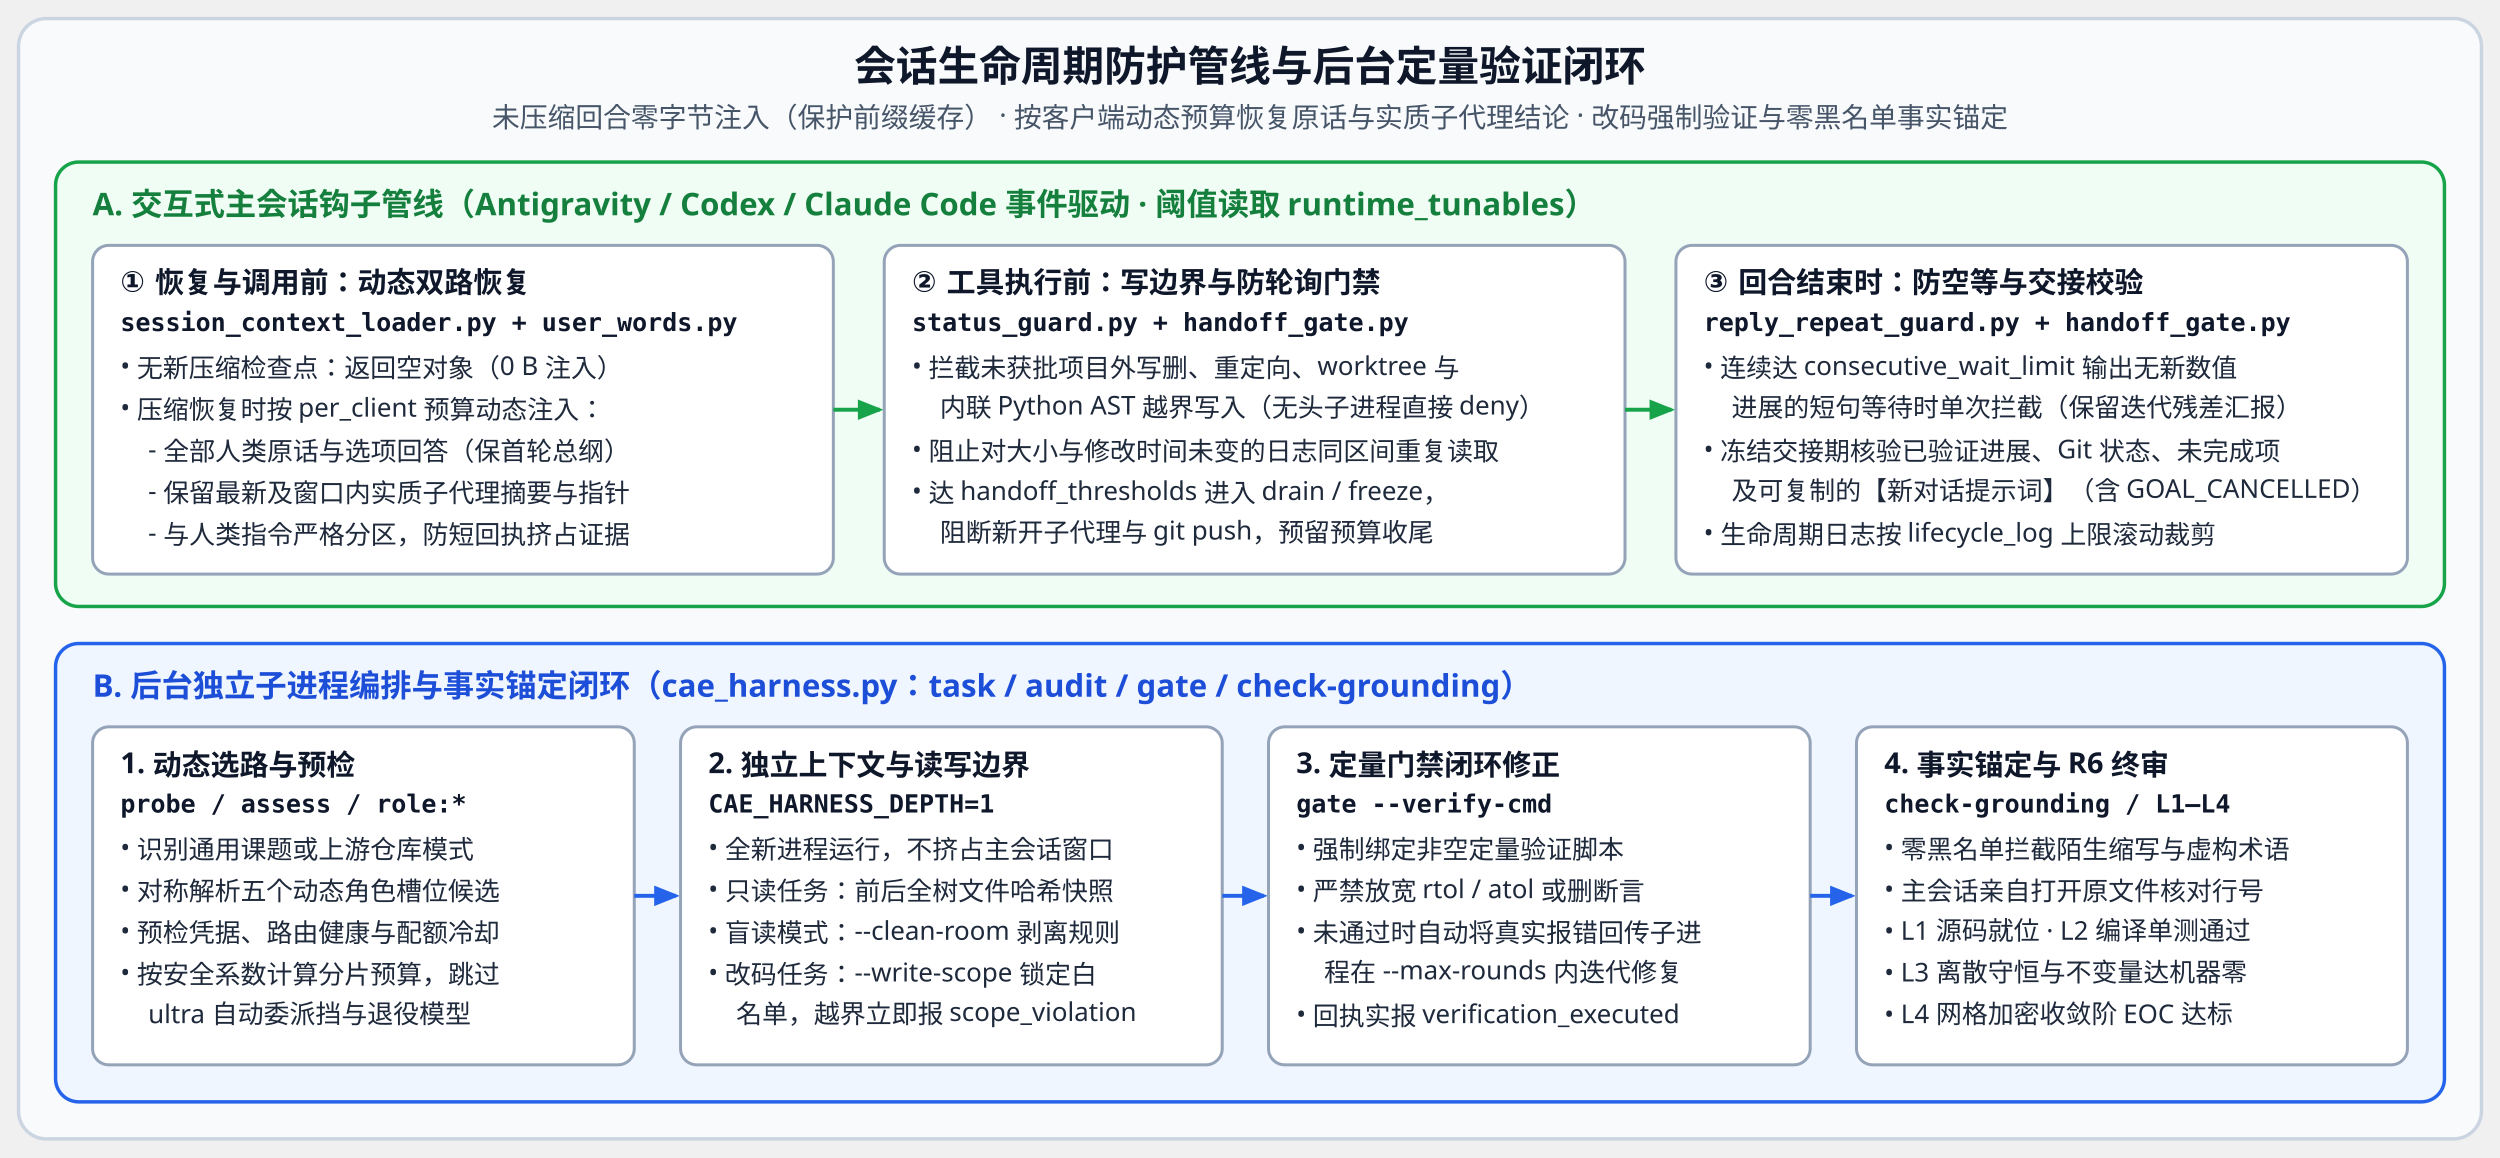
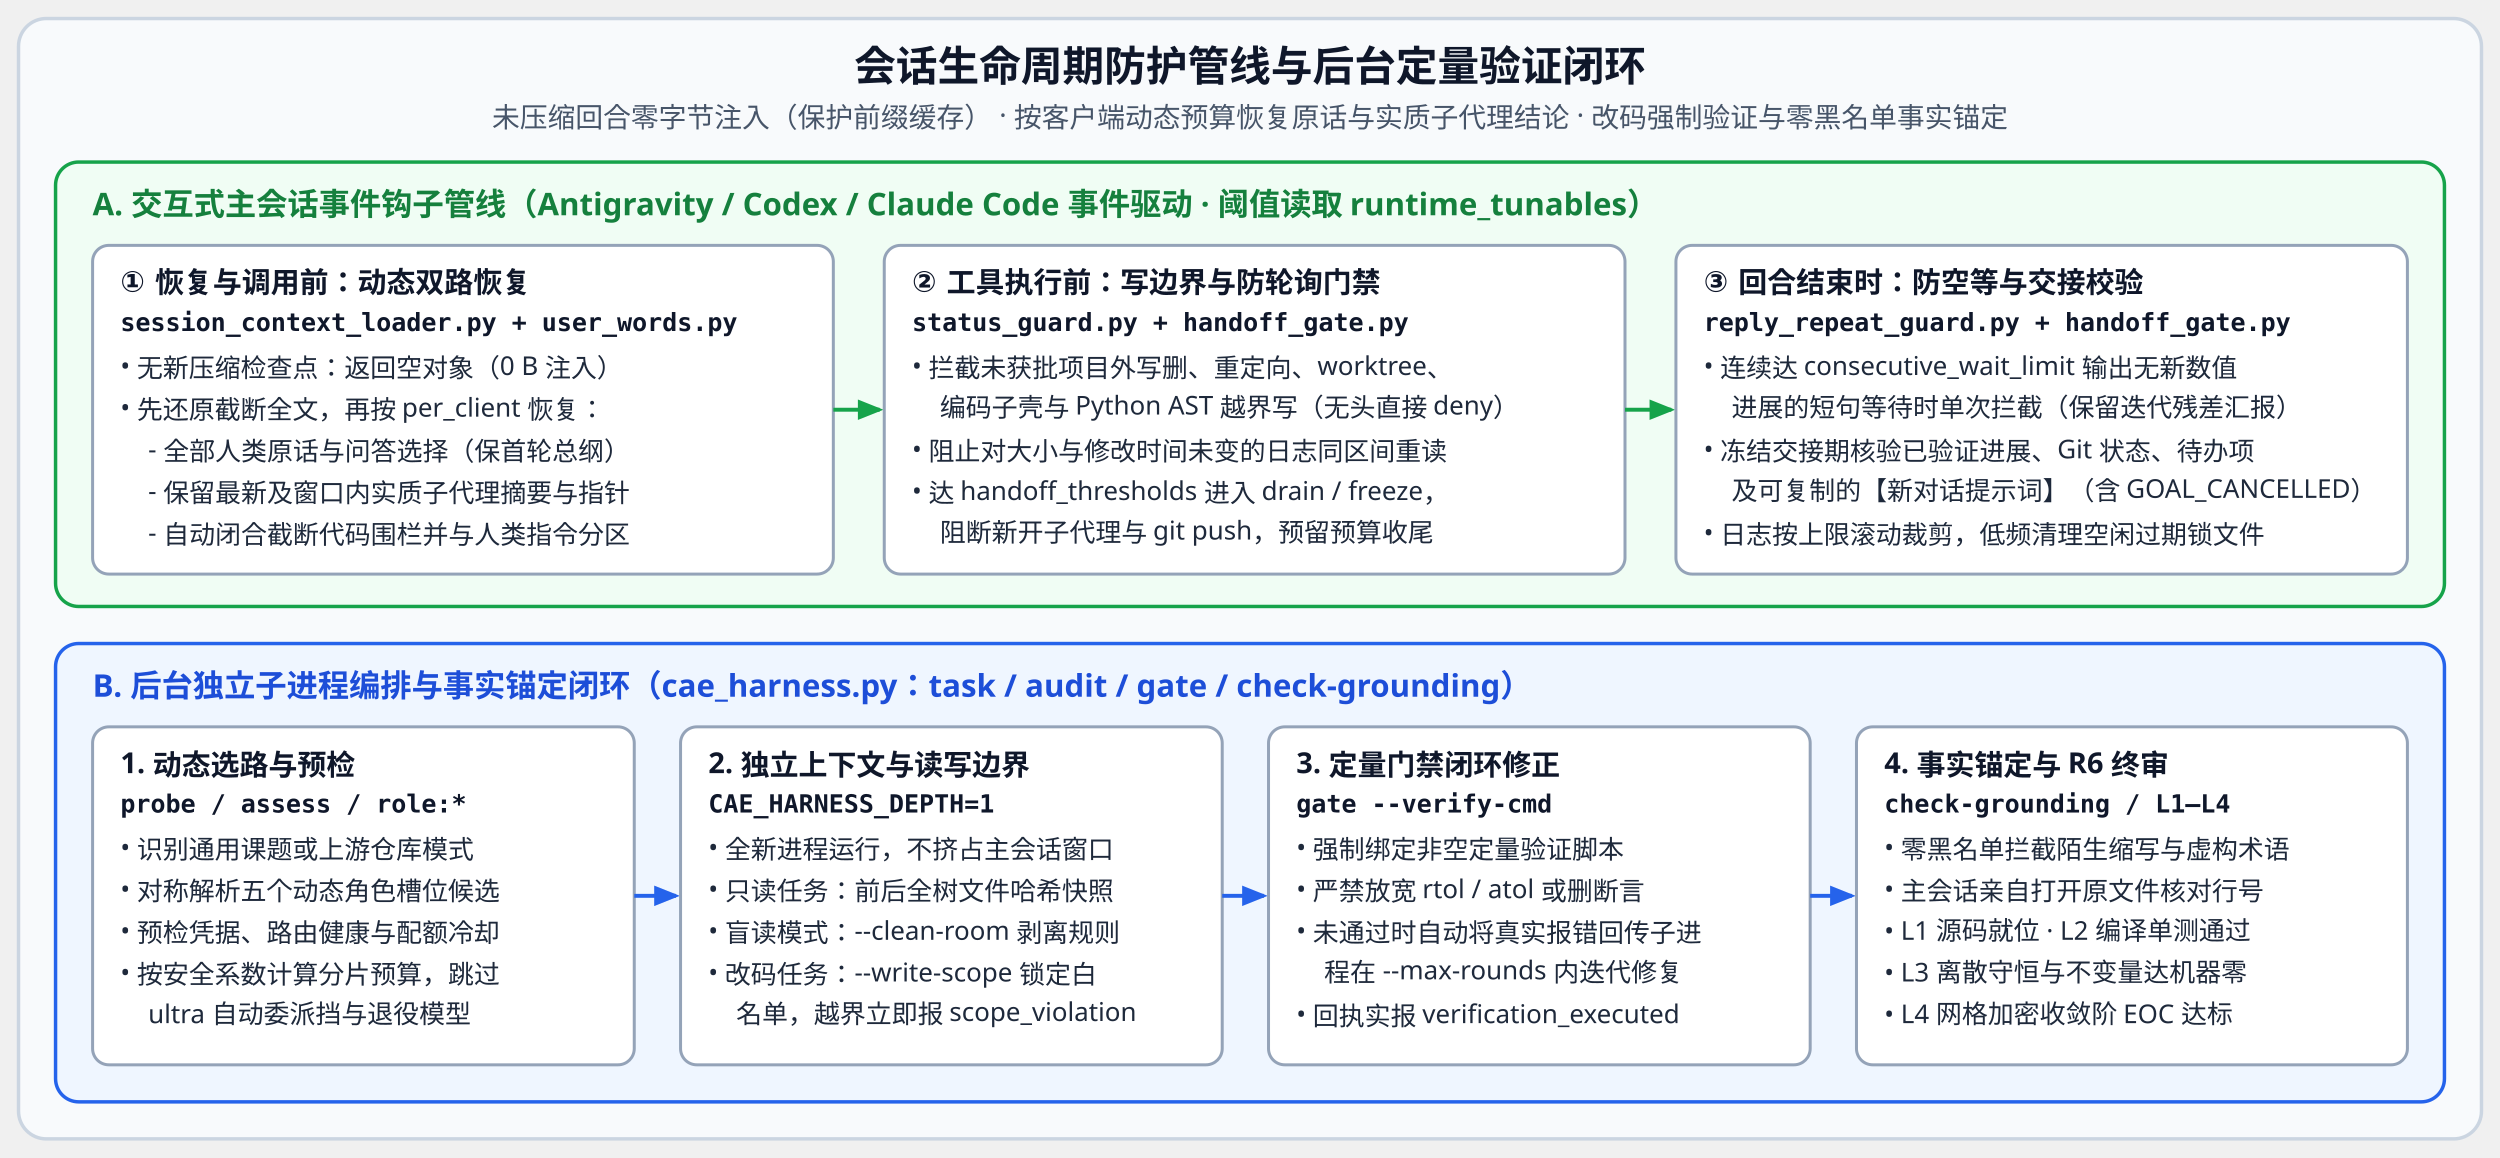
<svg xmlns="http://www.w3.org/2000/svg" viewBox="0 0 1080 500" width="1080" height="500" role="img" aria-labelledby="flow-title flow-desc">
  <defs>
    <style>
      .bg { fill: #f8fafc; stroke: #cbd5e1; stroke-width: 1.5; }
      .title { font: 700 18px "Segoe UI", "PingFang SC", "Microsoft YaHei", sans-serif; fill: #0f172a; }
      .subtitle { font: 400 12px "Segoe UI", "PingFang SC", "Microsoft YaHei", sans-serif; fill: #475569; }
      .lane-hook { fill: #f0fdf4; stroke: #16a34a; stroke-width: 1.5; }
      .lane-ver { fill: #eff6ff; stroke: #2563eb; stroke-width: 1.5; }
      .card { fill: #ffffff; stroke: #94a3b8; stroke-width: 1.3; }
      .lane-hdr-g { font: 700 13.5px "Segoe UI", "PingFang SC", "Microsoft YaHei", sans-serif; fill: #15803d; }
      .lane-hdr-b { font: 700 13.5px "Segoe UI", "PingFang SC", "Microsoft YaHei", sans-serif; fill: #1d4ed8; }
      .card-hdr { font: 700 12.5px "Segoe UI", "PingFang SC", "Microsoft YaHei", sans-serif; fill: #0f172a; }
      .body { font: 400 11.2px "Segoe UI", "PingFang SC", "Microsoft YaHei", sans-serif; fill: #1e293b; }
      .mono { font: 600 10.8px Consolas, "SFMono-Regular", Menlo, monospace; fill: #0f172a; }
      .arrow-g { stroke: #16a34a; stroke-width: 1.7; fill: none; marker-end: url(#head-g); }
      .arrow-b { stroke: #2563eb; stroke-width: 1.7; fill: none; marker-end: url(#head-b); }
    </style>
    <marker id="head-g" viewBox="0 0 10 10" refX="8.5" refY="5" markerWidth="6.5" markerHeight="6.5" orient="auto-start-reverse">
      <path d="M 0 1 L 10 5 L 0 9 z" fill="#16a34a" />
    </marker>
    <marker id="head-b" viewBox="0 0 10 10" refX="8.5" refY="5" markerWidth="6.5" markerHeight="6.5" orient="auto-start-reverse">
      <path d="M 0 1 L 10 5 L 0 9 z" fill="#2563eb" />
    </marker>
  </defs>
  <rect x="8" y="8" width="1064" height="484" rx="12" class="bg" />
  <text x="540" y="35" text-anchor="middle" class="title">会话生命周期防护管线与后台定量验证闭环</text>
  <text x="540" y="55" text-anchor="middle" class="subtitle">未压缩回合零字节注入（保护前缀缓存） · 按客户端动态预算恢复原话与实质子代理结论 · 改码强制验证与零黑名单事实锚定</text>
  <rect x="24" y="70" width="1032" height="192" rx="10" class="lane-hook" />
-   <text x="40" y="93" class="lane-hdr-g">A. 交互式主会话钩子管线（Antigravity / Codex / Claude Code 事件驱动 · 阈值读取 runtime_tunables）</text>
+   <text x="40" y="93" class="lane-hdr-g">A. 交互式主会话事件钩子管线（Antigravity / Codex / Claude Code 事件驱动 · 阈值读取 runtime_tunables）</text>
  <rect x="40" y="106" width="320" height="142" rx="7" class="card" />
  <text x="52" y="126" class="card-hdr">① 恢复与调用前：动态双路恢复</text>
  <text x="52" y="143" class="mono">session_context_loader.py + user_words.py</text>
  <text x="52" y="162" class="body">• 无新压缩检查点：返回空对象（0 B 注入）</text>
-   <text x="52" y="180" class="body">• 压缩恢复时按 per_client 预算动态注入：</text>
-   <text x="64" y="198" class="body">- 全部人类原话与选项回答（保首轮总纲）</text>
+   <text x="52" y="180" class="body">• 先还原截断全文，再按 per_client 恢复：</text>
+   <text x="64" y="198" class="body">- 全部人类原话与问答选择（保首轮总纲）</text>
  <text x="64" y="216" class="body">- 保留最新及窗口内实质子代理摘要与指针</text>
-   <text x="64" y="234" class="body">- 与人类指令严格分区，防短回执挤占证据</text>
+   <text x="64" y="234" class="body">- 自动闭合截断代码围栏并与人类指令分区</text>
  <path d="M 360 177 L 380 177" class="arrow-g" />
  <rect x="382" y="106" width="320" height="142" rx="7" class="card" />
  <text x="394" y="126" class="card-hdr">② 工具执行前：写边界与防轮询门禁</text>
  <text x="394" y="143" class="mono">status_guard.py + handoff_gate.py</text>
-   <text x="394" y="162" class="body">• 拦截未获批项目外写删、重定向、worktree 与</text>
-   <text x="406" y="180" class="body">内联 Python AST 越界写入（无头子进程直接 deny）</text>
-   <text x="394" y="198" class="body">• 阻止对大小与修改时间未变的日志同区间重复读取</text>
+   <text x="394" y="162" class="body">• 拦截未获批项目外写删、重定向、worktree、</text>
+   <text x="406" y="180" class="body">编码子壳与 Python AST 越界写（无头直接 deny）</text>
+   <text x="394" y="198" class="body">• 阻止对大小与修改时间未变的日志同区间重读</text>
  <text x="394" y="216" class="body">• 达 handoff_thresholds 进入 drain / freeze，</text>
  <text x="406" y="234" class="body">阻断新开子代理与 git push，预留预算收尾</text>
  <path d="M 702 177 L 722 177" class="arrow-g" />
  <rect x="724" y="106" width="316" height="142" rx="7" class="card" />
  <text x="736" y="126" class="card-hdr">③ 回合结束时：防空等与交接校验</text>
  <text x="736" y="143" class="mono">reply_repeat_guard.py + handoff_gate.py</text>
  <text x="736" y="162" class="body">• 连续达 consecutive_wait_limit 输出无新数值</text>
  <text x="748" y="180" class="body">进展的短句等待时单次拦截（保留迭代残差汇报）</text>
-   <text x="736" y="198" class="body">• 冻结交接期核验已验证进展、Git 状态、未完成项</text>
+   <text x="736" y="198" class="body">• 冻结交接期核验已验证进展、Git 状态、待办项</text>
  <text x="748" y="216" class="body">及可复制的【新对话提示词】（含 GOAL_CANCELLED）</text>
-   <text x="736" y="234" class="body">• 生命周期日志按 lifecycle_log 上限滚动裁剪</text>
+   <text x="736" y="234" class="body">• 日志按上限滚动裁剪，低频清理空闲过期锁文件</text>
  <rect x="24" y="278" width="1032" height="198" rx="10" class="lane-ver" />
  <text x="40" y="301" class="lane-hdr-b">B. 后台独立子进程编排与事实锚定闭环（cae_harness.py：task / audit / gate / check-grounding）</text>
  <rect x="40" y="314" width="234" height="146" rx="7" class="card" />
  <text x="52" y="334" class="card-hdr">1. 动态选路与预检</text>
  <text x="52" y="351" class="mono">probe / assess / role:*</text>
  <text x="52" y="370" class="body">• 识别通用课题或上游仓库模式</text>
  <text x="52" y="388" class="body">• 对称解析五个动态角色槽位候选</text>
  <text x="52" y="406" class="body">• 预检凭据、路由健康与配额冷却</text>
  <text x="52" y="424" class="body">• 按安全系数计算分片预算，跳过</text>
  <text x="64" y="442" class="body">ultra 自动委派挡与退役模型</text>
  <path d="M 274 387 L 292 387" class="arrow-b" />
  <rect x="294" y="314" width="234" height="146" rx="7" class="card" />
  <text x="306" y="334" class="card-hdr">2. 独立上下文与读写边界</text>
  <text x="306" y="351" class="mono">CAE_HARNESS_DEPTH=1</text>
  <text x="306" y="370" class="body">• 全新进程运行，不挤占主会话窗口</text>
  <text x="306" y="388" class="body">• 只读任务：前后全树文件哈希快照</text>
  <text x="306" y="406" class="body">• 盲读模式：--clean-room 剥离规则</text>
  <text x="306" y="424" class="body">• 改码任务：--write-scope 锁定白</text>
  <text x="318" y="442" class="body">名单，越界立即报 scope_violation</text>
  <path d="M 528 387 L 546 387" class="arrow-b" />
  <rect x="548" y="314" width="234" height="146" rx="7" class="card" />
  <text x="560" y="334" class="card-hdr">3. 定量门禁闭环修正</text>
  <text x="560" y="351" class="mono">gate --verify-cmd</text>
  <text x="560" y="370" class="body">• 强制绑定非空定量验证脚本</text>
  <text x="560" y="388" class="body">• 严禁放宽 rtol / atol 或删断言</text>
  <text x="560" y="406" class="body">• 未通过时自动将真实报错回传子进</text>
  <text x="572" y="424" class="body">程在 --max-rounds 内迭代修复</text>
  <text x="560" y="442" class="body">• 回执实报 verification_executed</text>
  <path d="M 782 387 L 800 387" class="arrow-b" />
  <rect x="802" y="314" width="238" height="146" rx="7" class="card" />
  <text x="814" y="334" class="card-hdr">4. 事实锚定与 R6 终审</text>
  <text x="814" y="351" class="mono">check-grounding / L1–L4</text>
  <text x="814" y="370" class="body">• 零黑名单拦截陌生缩写与虚构术语</text>
  <text x="814" y="388" class="body">• 主会话亲自打开原文件核对行号</text>
  <text x="814" y="406" class="body">• L1 源码就位 · L2 编译单测通过</text>
  <text x="814" y="424" class="body">• L3 离散守恒与不变量达机器零</text>
  <text x="814" y="442" class="body">• L4 网格加密收敛阶 EOC 达标</text>
</svg>
